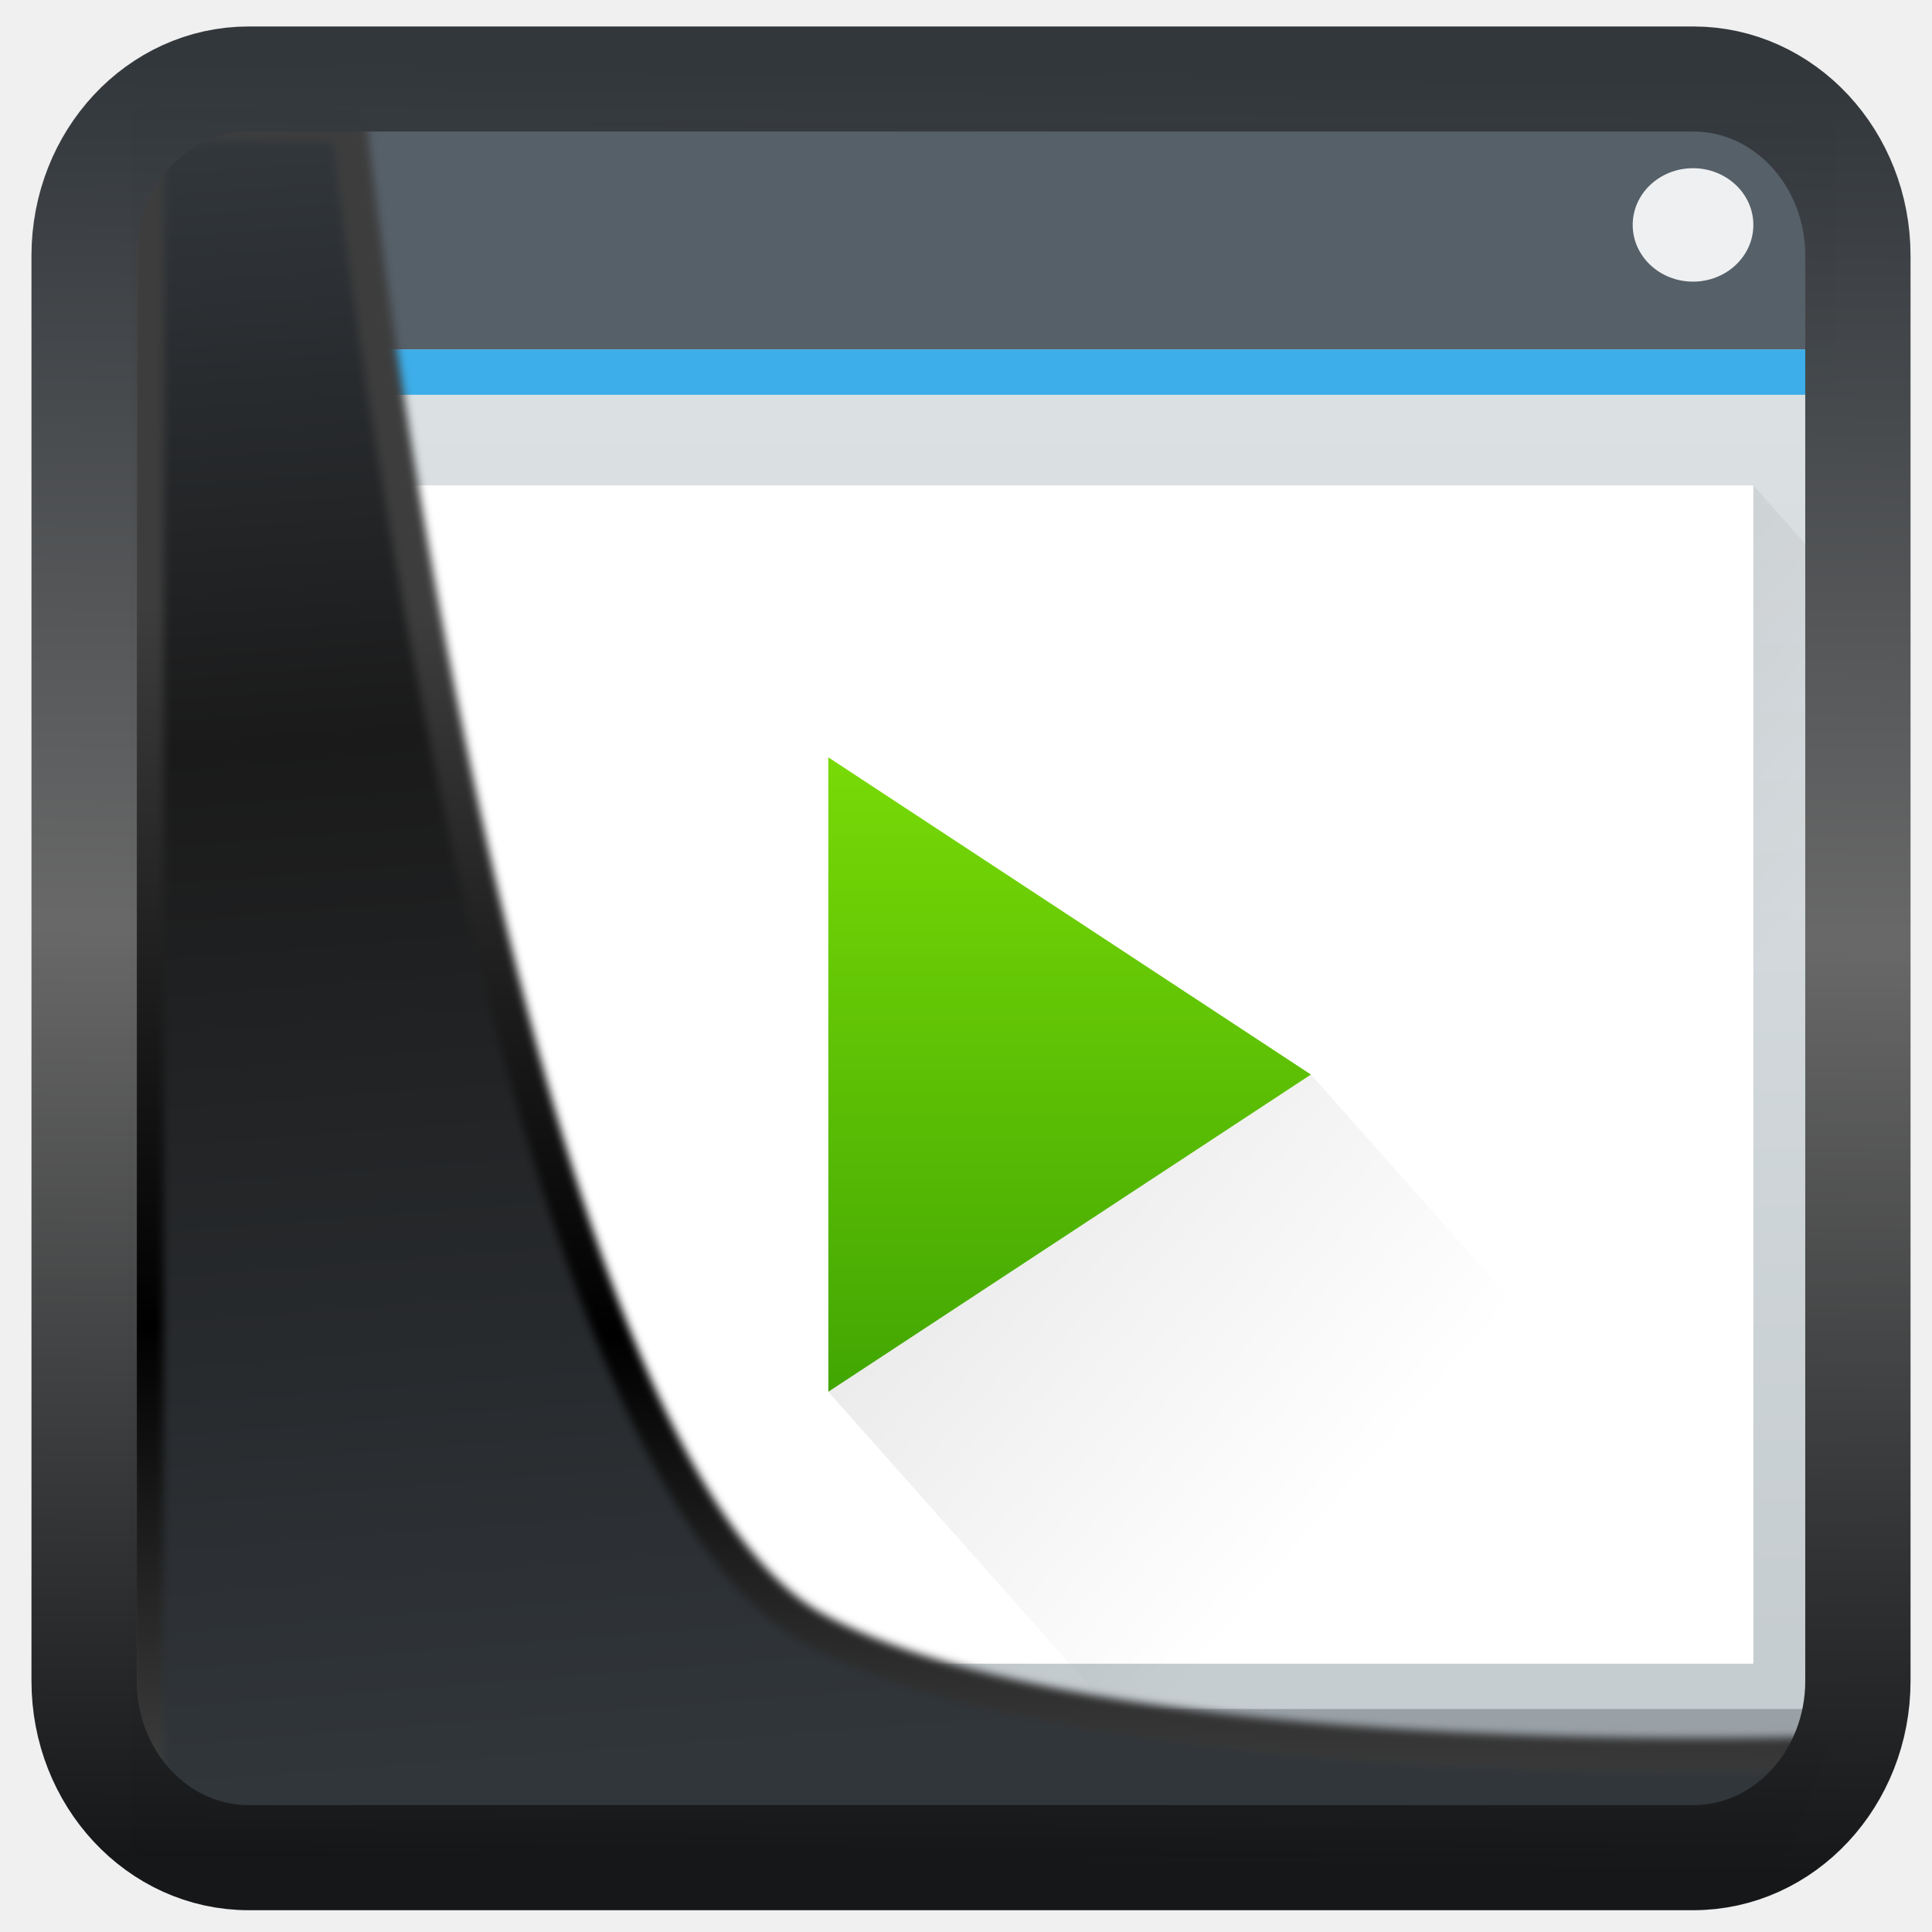
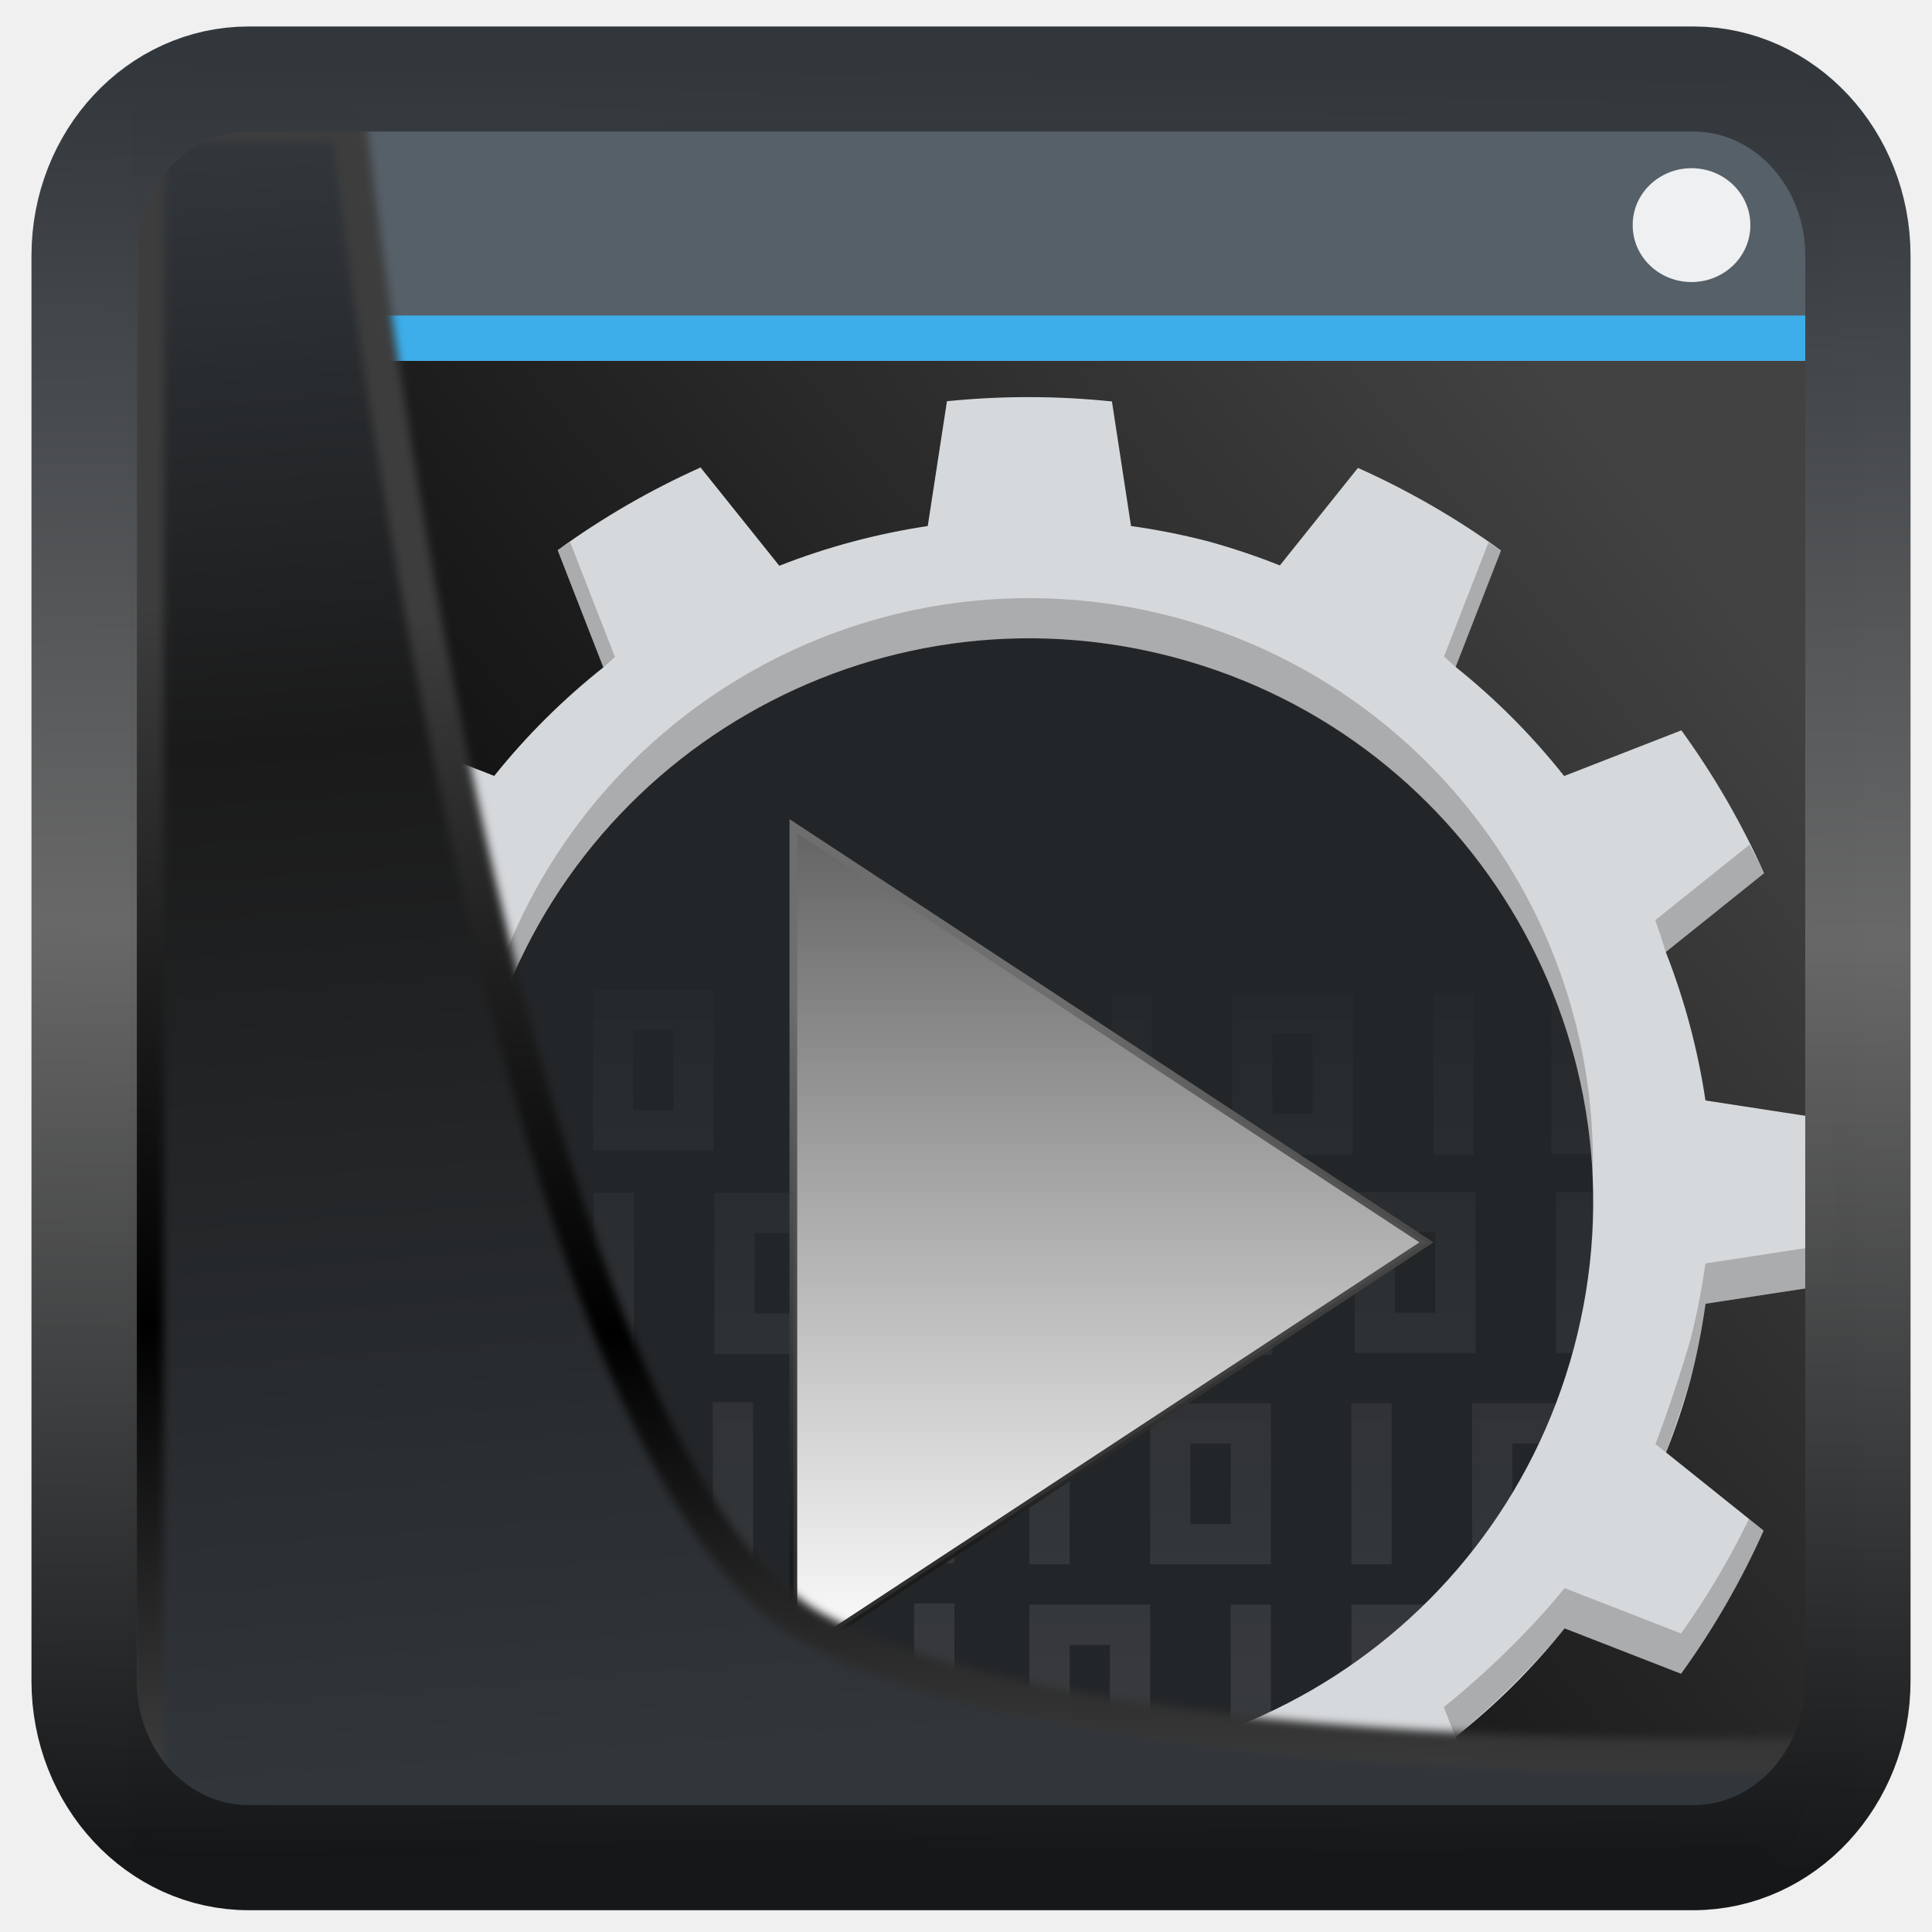
<svg xmlns="http://www.w3.org/2000/svg" xmlns:xlink="http://www.w3.org/1999/xlink" width="48" height="48" version="1.1" viewBox="0 0 48 48" id="svg22">
  <defs id="defs12">
-     <linearGradient id="linearGradient1005-3-3" x1="5.253" x2="9.382" y1="15.383" y2="2.942" gradientTransform="matrix(0.99999,0,0,0.99999,1.632,-0.61743)" gradientUnits="userSpaceOnUse">
-       <stop stop-color="#fa8200" offset="0" id="stop2" />
-       <stop stop-color="#ff9600" offset=".37" id="stop4" />
-       <stop stop-color="#ffb400" offset="1" id="stop6" />
+     <linearGradient id="linearGradient18">
+       <stop style="stop-color:#6e6e6e;stop-opacity:1;" offset="0" id="stop18" />
+       <stop style="stop-color:#191919;stop-opacity:0.907;" offset="1" id="stop19" />
    </linearGradient>
-     <filter id="filter4014" x="-0.062" y="-0.058" width="1.125" height="1.115" color-interpolation-filters="sRGB">
-       <feGaussianBlur stdDeviation="1.094" id="feGaussianBlur9" />
-     </filter>
+     <linearGradient id="linearGradient16">
+       <stop style="stop-color:#eff0f1;stop-opacity:0.224;" offset="0" id="stop16" />
+       <stop style="stop-color:#d7d7d7;stop-opacity:0.033;" offset="1" id="stop17" />
+     </linearGradient>
+     <linearGradient id="linearGradient3">
+       <stop style="stop-color:#000000;stop-opacity:1;" offset="0" id="stop14" />
+       <stop style="stop-color:#424242;stop-opacity:0.999;" offset="1" id="stop15" />
+     </linearGradient>
    <linearGradient xlink:href="#linearGradient3487" id="linearGradient3403" gradientUnits="userSpaceOnUse" x1="6.949" y1="4.555" x2="11.215" y2="59.052" />
    <linearGradient id="linearGradient3487">
      <stop style="stop-color:#32373c;stop-opacity:1" offset="0" id="stop3481" />
      <stop id="stop3483" offset="0.368" style="stop-color:#1a1a1a;stop-opacity:1" />
      <stop style="stop-color:#31363b;stop-opacity:1" offset="1" id="stop3485" />
    </linearGradient>
    <linearGradient xlink:href="#linearGradient20604" id="linearGradient20558" gradientUnits="userSpaceOnUse" x1="25.802" y1="20.374" x2="25.111" y2="58.913" />
    <linearGradient id="linearGradient20604">
      <stop id="stop20598" offset="0" style="stop-color:#3d3d3d;stop-opacity:1" />
      <stop style="stop-color:#000000;stop-opacity:1" offset="0.618" id="stop20600" />
      <stop id="stop20602" offset="1" style="stop-color:#3d3d3d;stop-opacity:1" />
    </linearGradient>
    <filter style="color-interpolation-filters:sRGB" id="filter20720" x="-0.017" y="-0.016" width="1.034" height="1.033">
      <feGaussianBlur stdDeviation="0.147" id="feGaussianBlur20722" />
    </filter>
    <linearGradient gradientTransform="translate(0.360678,-0.1301695)" xlink:href="#linearGradient4555" id="linearGradient4557" x1="43.5" y1="64.012" x2="44.142" y2="0.306" gradientUnits="userSpaceOnUse" />
    <linearGradient id="linearGradient4555">
      <stop style="stop-color:#141618;stop-opacity:1" offset="0" id="stop4551" />
      <stop id="stop4559" offset="0.518" style="stop-color:#686868;stop-opacity:1" />
      <stop style="stop-color:#31363b;stop-opacity:1" offset="1" id="stop4553" />
    </linearGradient>
    <filter style="color-interpolation-filters:sRGB" id="filter4601" x="-0.03" width="1.06" y="-0.03" height="1.06">
      <feGaussianBlur stdDeviation="0.015" id="feGaussianBlur4603" />
    </filter>
-     <linearGradient id="linearGradient4643-8" xlink:href="#linearGradient4303-6" y1="543.798" y2="502.655" x2="0" gradientUnits="userSpaceOnUse" gradientTransform="matrix(0.8333333,0,0,0.8166637,-316.4763,-404.5011)" />
-     <linearGradient id="linearGradient4303-6">
-       <stop style="stop-color:#c6cdd1" id="stop4305-7" />
-       <stop offset="1" style="stop-color:#e0e5e7" id="stop4307-0" />
+     <linearGradient gradientTransform="matrix(1.747623,0,0,1.723038,-673.3466,-888.8879)" xlink:href="#linearGradient4298" id="linearGradient4308" y1="539.798" y2="527.798" x2="0" gradientUnits="userSpaceOnUse" />
+     <linearGradient id="linearGradient4298">
+       <stop style="stop-color:#ffffff;stop-opacity:1;" id="stop4300" offset="0" />
+       <stop offset="1" style="stop-color:#636363;stop-opacity:1;" id="stop4302" />
    </linearGradient>
-     <linearGradient id="linearGradient4183" xlink:href="#linearGradient4393" y1="525.798" y2="540.798" x1="391.571" gradientUnits="userSpaceOnUse" x2="406.571" gradientTransform="matrix(1.249999,0,0,1.285712,-476.7138,-659.7389)" />
-     <linearGradient id="linearGradient4393">
-       <stop style="stop-color:#000000;stop-opacity:1;" offset="0" id="stop8" />
-       <stop style="stop-color:#000000;stop-opacity:0;" offset="1" id="stop10" />
+     <linearGradient xlink:href="#linearGradient3" id="linearGradient15" x1="11.203" y1="39.045" x2="38.488" y2="14.004" gradientUnits="userSpaceOnUse" gradientTransform="matrix(1,0,0,1.024115,0,-1.037889)" />
+     <linearGradient id="a" gradientTransform="matrix(-0.9663145,-0.258923,0.258923,-0.9663145,40.97786,53.40176)" gradientUnits="userSpaceOnUse" x1="394.572" x2="422.572" y1="525.798" y2="553.798">
+       <stop offset="0" stop-color="#d6d9dc" id="stop2-3" />
+       <stop offset="1" stop-color="#a1a9b1" id="stop4-1" />
    </linearGradient>
-     <linearGradient gradientTransform="matrix(1.249999,0,0,1.285712,4.000028,3.428604)" xlink:href="#linearGradient4393" id="linearGradient4256" y1="11" x1="5" y2="27" x2="21" gradientUnits="userSpaceOnUse" />
-     <linearGradient gradientTransform="matrix(1.333333,0,0,1.166667,-509.7618,-595.7643)" xlink:href="#linearGradient4298" id="linearGradient4308" y1="539.798" y2="527.798" x2="0" gradientUnits="userSpaceOnUse" />
-     <linearGradient id="linearGradient4298">
-       <stop style="stop-color:#42a603" id="stop4300" />
-       <stop offset="1" style="stop-color:#78da06" id="stop4302" />
-     </linearGradient>
+     <linearGradient xlink:href="#linearGradient16" id="linearGradient17" x1="29.145" y1="38.889" x2="29.145" y2="18.811" gradientUnits="userSpaceOnUse" />
+     <linearGradient xlink:href="#linearGradient18" id="linearGradient19" x1="20.749" y1="24.649" x2="20.711" y2="38.838" gradientUnits="userSpaceOnUse" />
  </defs>
-   <g id="g853" transform="matrix(0.9992207,0,0,1.125902,1.594334,-3.70231)">
-     <rect id="rect4641-5" style="fill:url(#linearGradient4643-8)" height="36" rx="0" y="6" x="4" width="40" />
-     <path d="m 6,40 36,-26 2,2 -3e-5,26 L 8,42 Z" id="path4167" style="opacity:0.2;fill:url(#linearGradient4183);fill-rule:evenodd" />
-     <rect id="rect4645-7-7" style="fill:#99a1a7" height="1" y="41" x="4" width="40" />
-     <rect id="rect4647-8" style="fill:#566069" height="5" y="6" x="4" width="40" />
-     <rect id="rect4649-8" style="fill:#3daee9" height="1" y="11" x="4" width="40" />
-     <rect id="rect4653-5" style="fill:#ffffff" height="26" y="14" x="6" width="36" />
-     <rect id="rect4661-1" style="fill:#eff0f1;stroke-width:0.913" height="2.503" rx="1.5" y="7" x="39" width="3" />
-     <path style="opacity:0.2;fill:url(#linearGradient4256);fill-rule:evenodd" id="path4242" d="m 31,27 -12,7 8,8 h 17 v -2 z" />
-     <path style="fill:url(#linearGradient4308);fill-rule:evenodd" id="path4237-9" d="M 19,20 V 34 L 31,27 Z" />
-   </g>
+   <rect style="display:inline;opacity:1;fill:url(#linearGradient15);stroke-width:1.207" id="rect3" width="41.198" height="31.787" x="3.401" y="11.251" transform="matrix(0.9992207,0,0,1.125902,1.594334,-3.70231)" />
+   <rect id="rect4647-8" style="display:inline;fill:#566069" height="5" y="6" x="4" width="40" transform="matrix(0.9992207,0,0,1.125902,1.594334,-3.70231)" />
+   <rect id="rect4649-8" style="display:inline;fill:#3daee9" height="1" y="10.251" x="4" width="40" transform="matrix(0.9992207,0,0,1.125902,1.594334,-3.70231)" />
+   <rect id="rect4661-1" style="display:inline;fill:#eff0f1;stroke-width:0.913" height="2.512" rx="1.463" y="7" x="39" width="2.925" ry="1.251" transform="matrix(0.9992207,0,0,1.125902,1.594334,-3.70231)" />
+   <circle cx="24" cy="24" fill="#232629" fill-rule="evenodd" r="14" id="circle12" style="display:inline" transform="translate(1.574851,5.866146)" />
+   <path d="m 24,29 v 4 h 1 v -4 z m 3,0 v 4 h 3 v -4 z m 5,0 v 4 h 1 v -4 z m 3,0 v 4 h 2.211 C 37.498,32.542 37.761,32.069 38,31.584 V 29 Z m -7,1 h 1 v 2 h -1 z m 8,0 h 1 v 2 h -1 z m -12,4 v 4 h 3 v -4 z m 5,0 v 4 h 1 v -4 z m 3,0 v 3.777 C 32.431,37.538 32.851,37.278 33.258,37 H 33 v -2 h 1 v 1.393 c 0.344,-0.26 0.678,-0.534 1,-0.82 V 34 Z m -7,1 h 1 v 2 h -1 z m -8.864,-6.028 v 4 h 1 v -4 z m 3,0 v 4 h 3 v -4 z m 1,1 h 1 v 2 h -1 z m -4,4 v 4 h 3 v -4 z m 5,0 v 4 h 1 v -4 z m -4,1 h 1 v 2 h -1 z m 3.902,-11.173 v 4 h 1 v -4 z m 3,0 v 4 h 3 v -4 z m 5,0 v 4 h 1 v -4 z m -4,1 h 1 v 2 h -1 z M 13.174,23.77 v 4 h 1 v -4 z m 3,0 v 4 h 3 v -4 z m 1,1 h 1 v 2 h -1 z m 8.864,-5.959 v 4 h 1 v -4 z m 3,0 v 4 h 3 v -4 z m 5,0 v 4 h 1 v -4 z m -4,1 h 1 v 2 h -1 z M 18.174,18.783 v 4 h 1 v -4 z m 3,0 v 4 h 3 v -4 z m 1,1 h 1 v 2 h -1 z M 10.16,18.713 v 4 h 1 v -4 z m 3,0 v 4 h 3 v -4 z m 1,1 h 1 v 2 h -1 z m 17.922,4.034 v 4 h 3 v -4 z m 5,0 v 4 h 1 v -4 z m -4,1 h 1 v 2 h -1 z m 3.886,-5.944 v 4 h 1.747 v -4 z" opacity="0.5" id="path14" style="display:inline;fill:url(#linearGradient17)" transform="translate(1.574851,5.866146)" />
+   <path d="m 35.721,40.198 -1.135,-2.912 c 1.002,-0.794 1.911,-1.698 2.711,-2.696 l 2.894,1.127 c 0.804,-1.111 1.491,-2.303 2.051,-3.555 L 39.819,30.221 c 0.237,-0.594 0.44,-1.202 0.609,-1.819 0.158,-0.618 0.282,-1.245 0.37,-1.877 l 3.095,-0.475 c 0.142,-1.362 0.144,-2.736 0.006,-4.099 L 40.797,21.475 C 40.608,20.212 40.277,18.975 39.811,17.786 L 42.253,15.829 c -0.561,-1.251 -1.25,-2.44 -2.055,-3.55 l -2.912,1.135 C 36.492,12.412 35.588,11.503 34.59,10.704 L 35.718,7.81 C 34.606,7.006 33.415,6.319 32.163,5.759 L 30.223,8.182 C 29.628,7.945 29.02,7.741 28.402,7.573 27.784,7.415 27.157,7.291 26.525,7.203 L 26.051,4.108 C 24.689,3.966 23.315,3.964 21.952,4.102 L 21.475,7.203 C 20.213,7.393 18.975,7.723 17.787,8.19 L 15.83,5.748 c -1.251,0.561 -2.44,1.25 -3.55,2.055 l 1.135,2.912 c -1.002,0.794 -1.911,1.698 -2.711,2.696 l -2.894,-1.128 c 0,8.013 -0.008,19.993 -0.008,27.755 z M 20.375,37.528 C 12.904,35.526 8.47,27.847 10.472,20.375 c 2.002,-7.471 9.682,-11.905 17.153,-9.903 7.471,2.002 11.905,9.682 9.903,17.153 -2.002,7.472 -9.682,11.905 -17.153,9.903" fill="url(#a)" stroke-linejoin="round" stroke-width="3" id="path22" style="display:inline;fill:url(#a)" transform="translate(1.574851,5.866146)" />
+   <path d="m 12.59,7.602 c -0.104,0.066 -0.208,0.133 -0.311,0.201 l 1.136,2.912 c 0.095,-0.087 0.192,-0.173 0.289,-0.258 z m 22.816,0.008 -1.105,2.835 c 0.097,0.086 0.194,0.172 0.289,0.26 L 35.719,7.811 C 35.615,7.743 35.511,7.676 35.406,7.61 Z M 24.523,9.004 c -6.529,-0.244 -12.36,4.06 -14.051,10.371 -0.31,1.232 -0.45,2.5 -0.418,3.77 0.046,-0.935 0.186,-1.863 0.418,-2.77 C 12.475,12.905 20.154,8.471 27.625,10.473 33.576,12.071 37.784,17.371 37.99,23.529 38.237,17 33.936,11.167 27.625,9.473 26.612,9.201 25.572,9.044 24.523,9.004 Z m 17.367,6.117 -2.339,1.874 c 0.093,0.262 0.18,0.525 0.26,0.791 l 2.443,-1.956 c -0.116,-0.239 -0.237,-0.475 -0.363,-0.709 z m 2.104,8.346 c -0.013,0.528 -0.047,1.056 -0.102,1.582 l -3.096,0.475 c -0.088,0.632 -0.211,1.259 -0.369,1.877 -0.169,0.618 -0.636,2.014 -0.873,2.609 l 0.264,0.211 c 0.126,-0.34 0.505,-1.473 0.609,-1.82 0.158,-0.618 0.281,-1.245 0.369,-1.877 l 3.096,-0.475 c 0.089,-0.858 0.123,-1.72 0.102,-2.582 z m -2.115,8.404 c -0.483,0.994 -1.047,1.945 -1.688,2.846 l -2.895,-1.127 c -0.799,0.997 -1.998,2.16 -3,2.954 l 0.289,0.742 c 0.888,-0.729 1.988,-1.804 2.711,-2.696 l 2.895,1.127 c 0.804,-1.111 1.491,-2.303 2.051,-3.555 z M 35.721,40.198 35.41,39.399 Z" opacity="0.208" stroke-linejoin="round" stroke-width="3" id="path24" style="display:inline" transform="translate(1.574851,5.866146)" />
+   <path style="display:inline;fill:url(#linearGradient4308);fill-rule:evenodd;stroke:url(#linearGradient19);stroke-width:0.191;stroke-dasharray:none;stroke-opacity:1" id="path4237-9" d="M 19.711,20.528 V 41.204 L 35.439,30.866 Z" />
  <path style="display:inline;mix-blend-mode:normal;fill:url(#linearGradient3403);fill-opacity:1;stroke:url(#linearGradient20558);stroke-width:1.162;stroke-linecap:butt;stroke-linejoin:round;stroke-miterlimit:4;stroke-dasharray:none;stroke-opacity:1;filter:url(#filter20720)" d="M 4.704,3.981 4.691,60.802 H 58.595 l 1.022,-2.866 c 0,0 -23.875,0.766 -32.844,-4.14 C 16.258,48.042 11.401,4.098 11.401,4.098 Z" id="path1686" transform="matrix(0.7518797,0,0,0.7518797,0.09970467,0.02488636)" />
  <rect style="display:inline;fill:none;fill-opacity:1;stroke:url(#linearGradient4557);stroke-width:3.714;stroke-linejoin:round;stroke-miterlimit:7.8;stroke-dasharray:none;stroke-opacity:0.995;filter:url(#filter4601)" id="rect4539" width="62.567" height="62.867" x="1.032" y="0.596" ry="6.245" rx="5.803" transform="matrix(0.7043479,0,0,0.7029123,1.362985,1.544206)" />
</svg>
